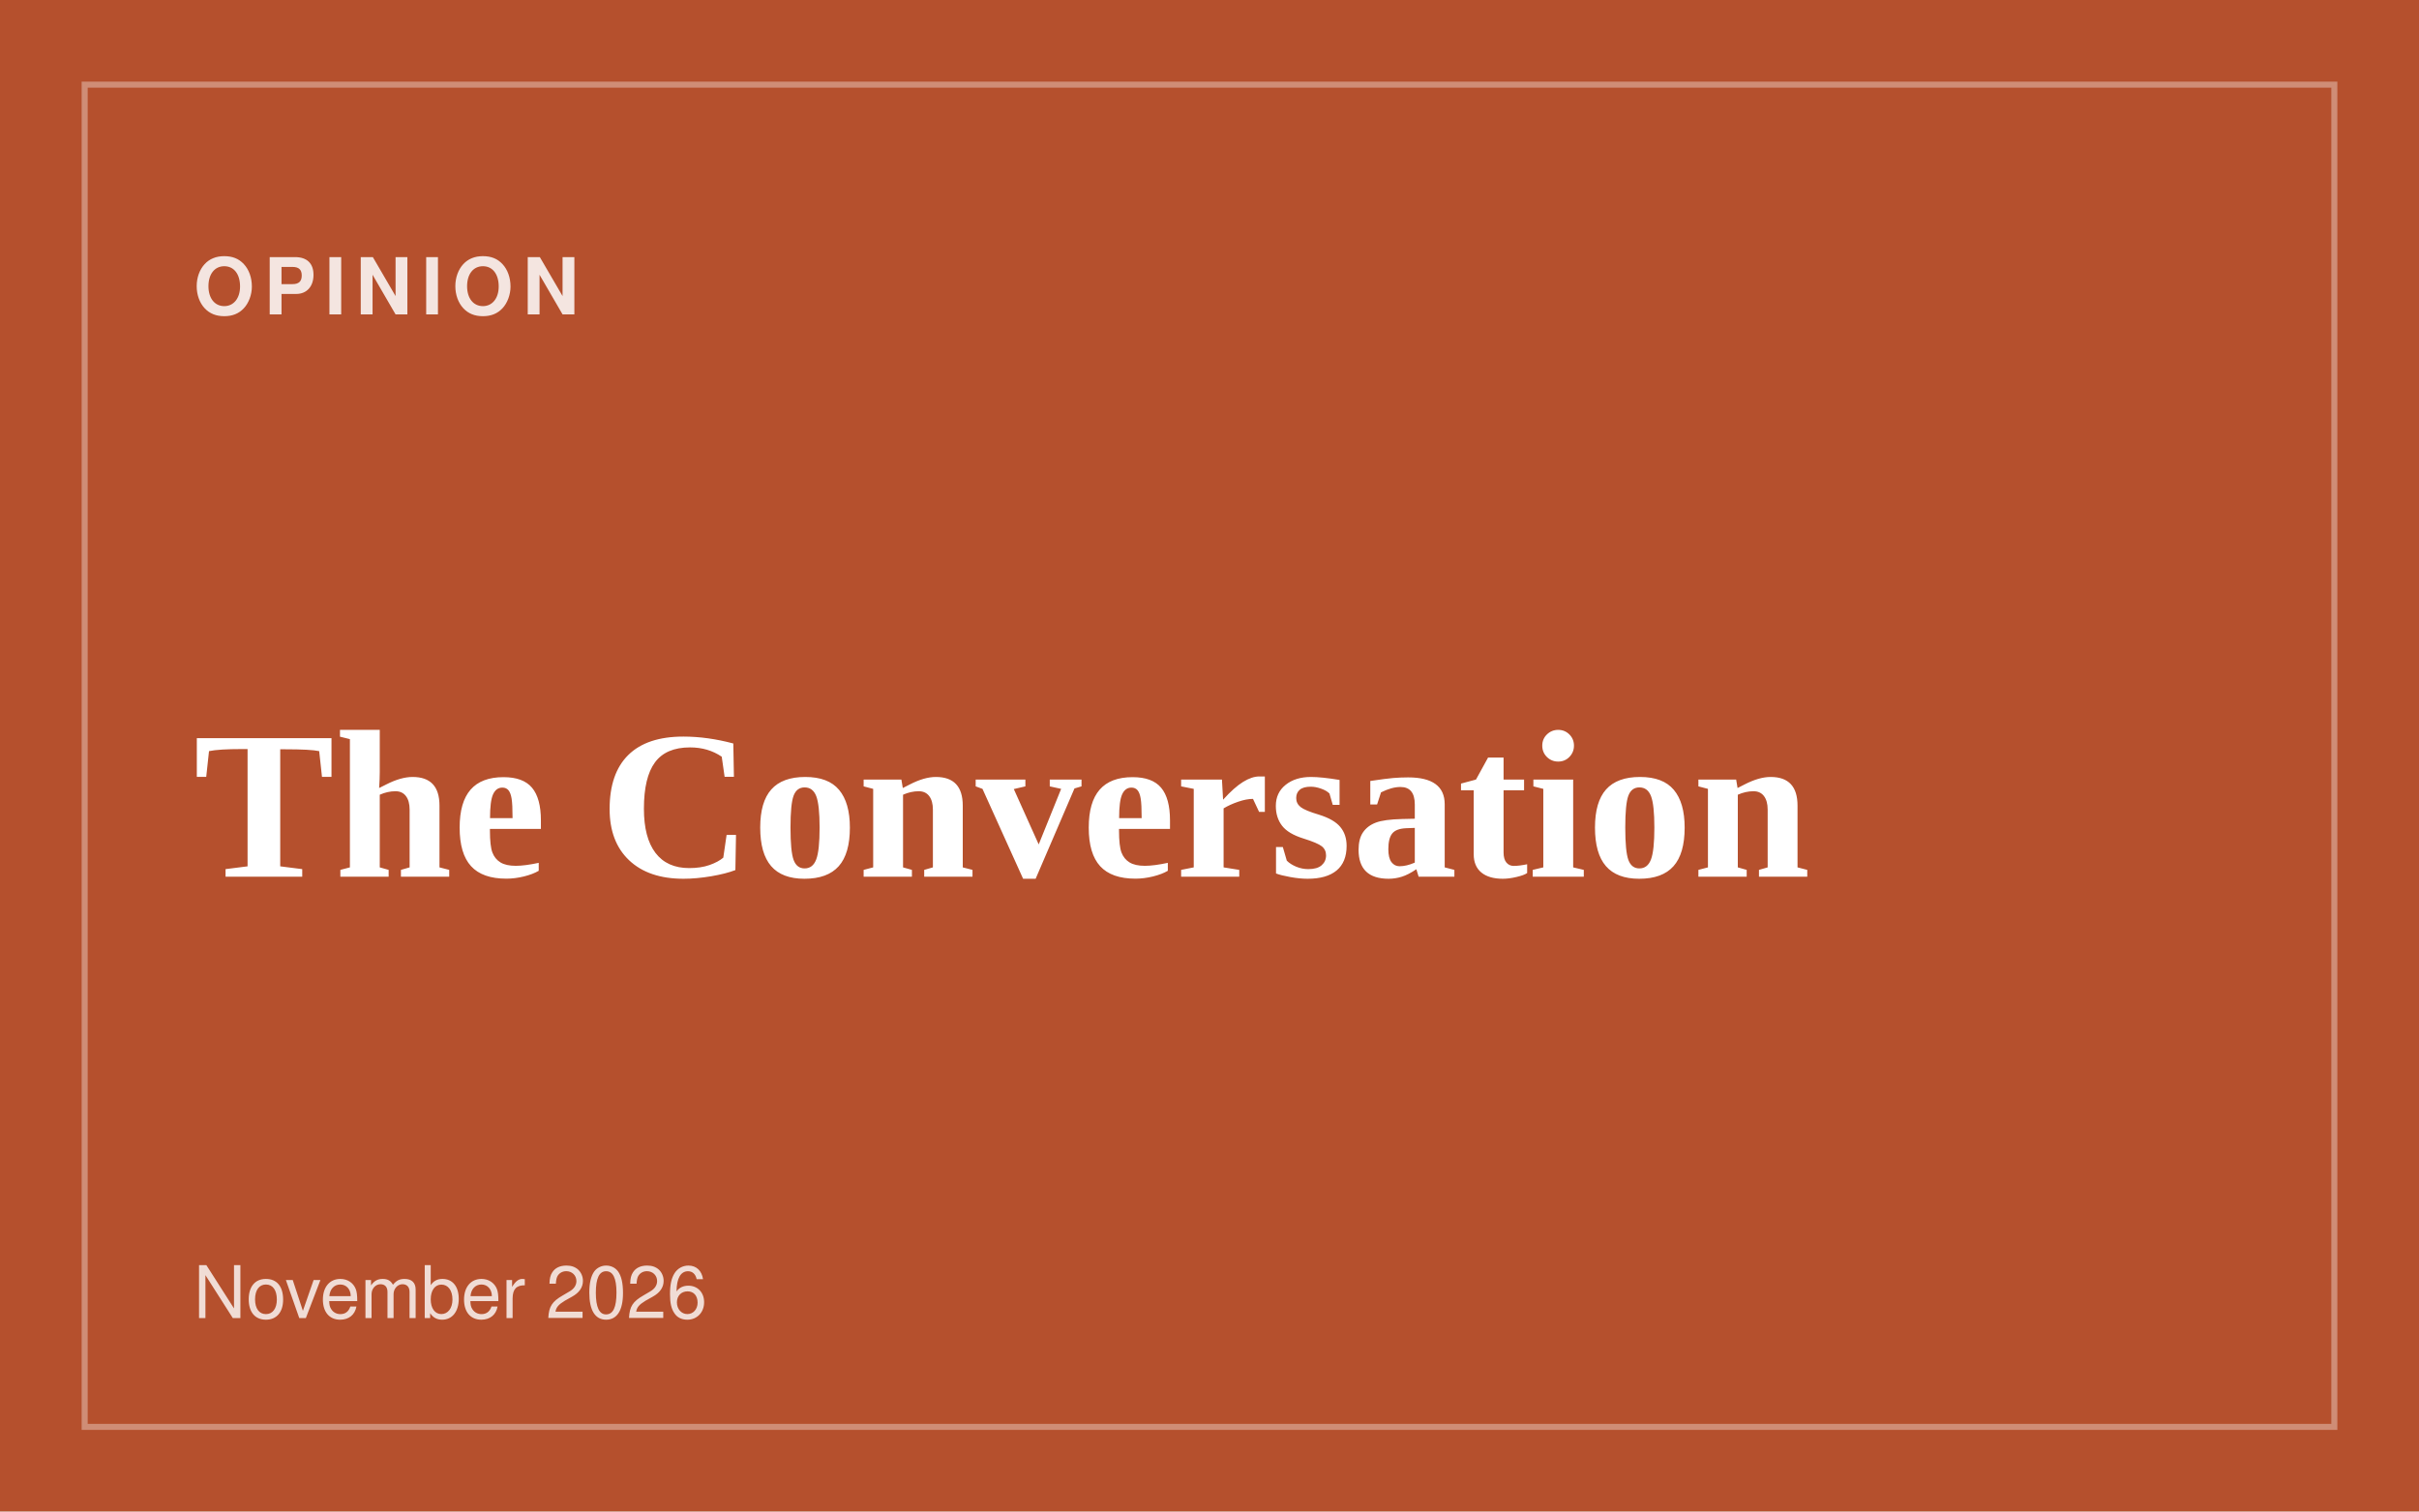
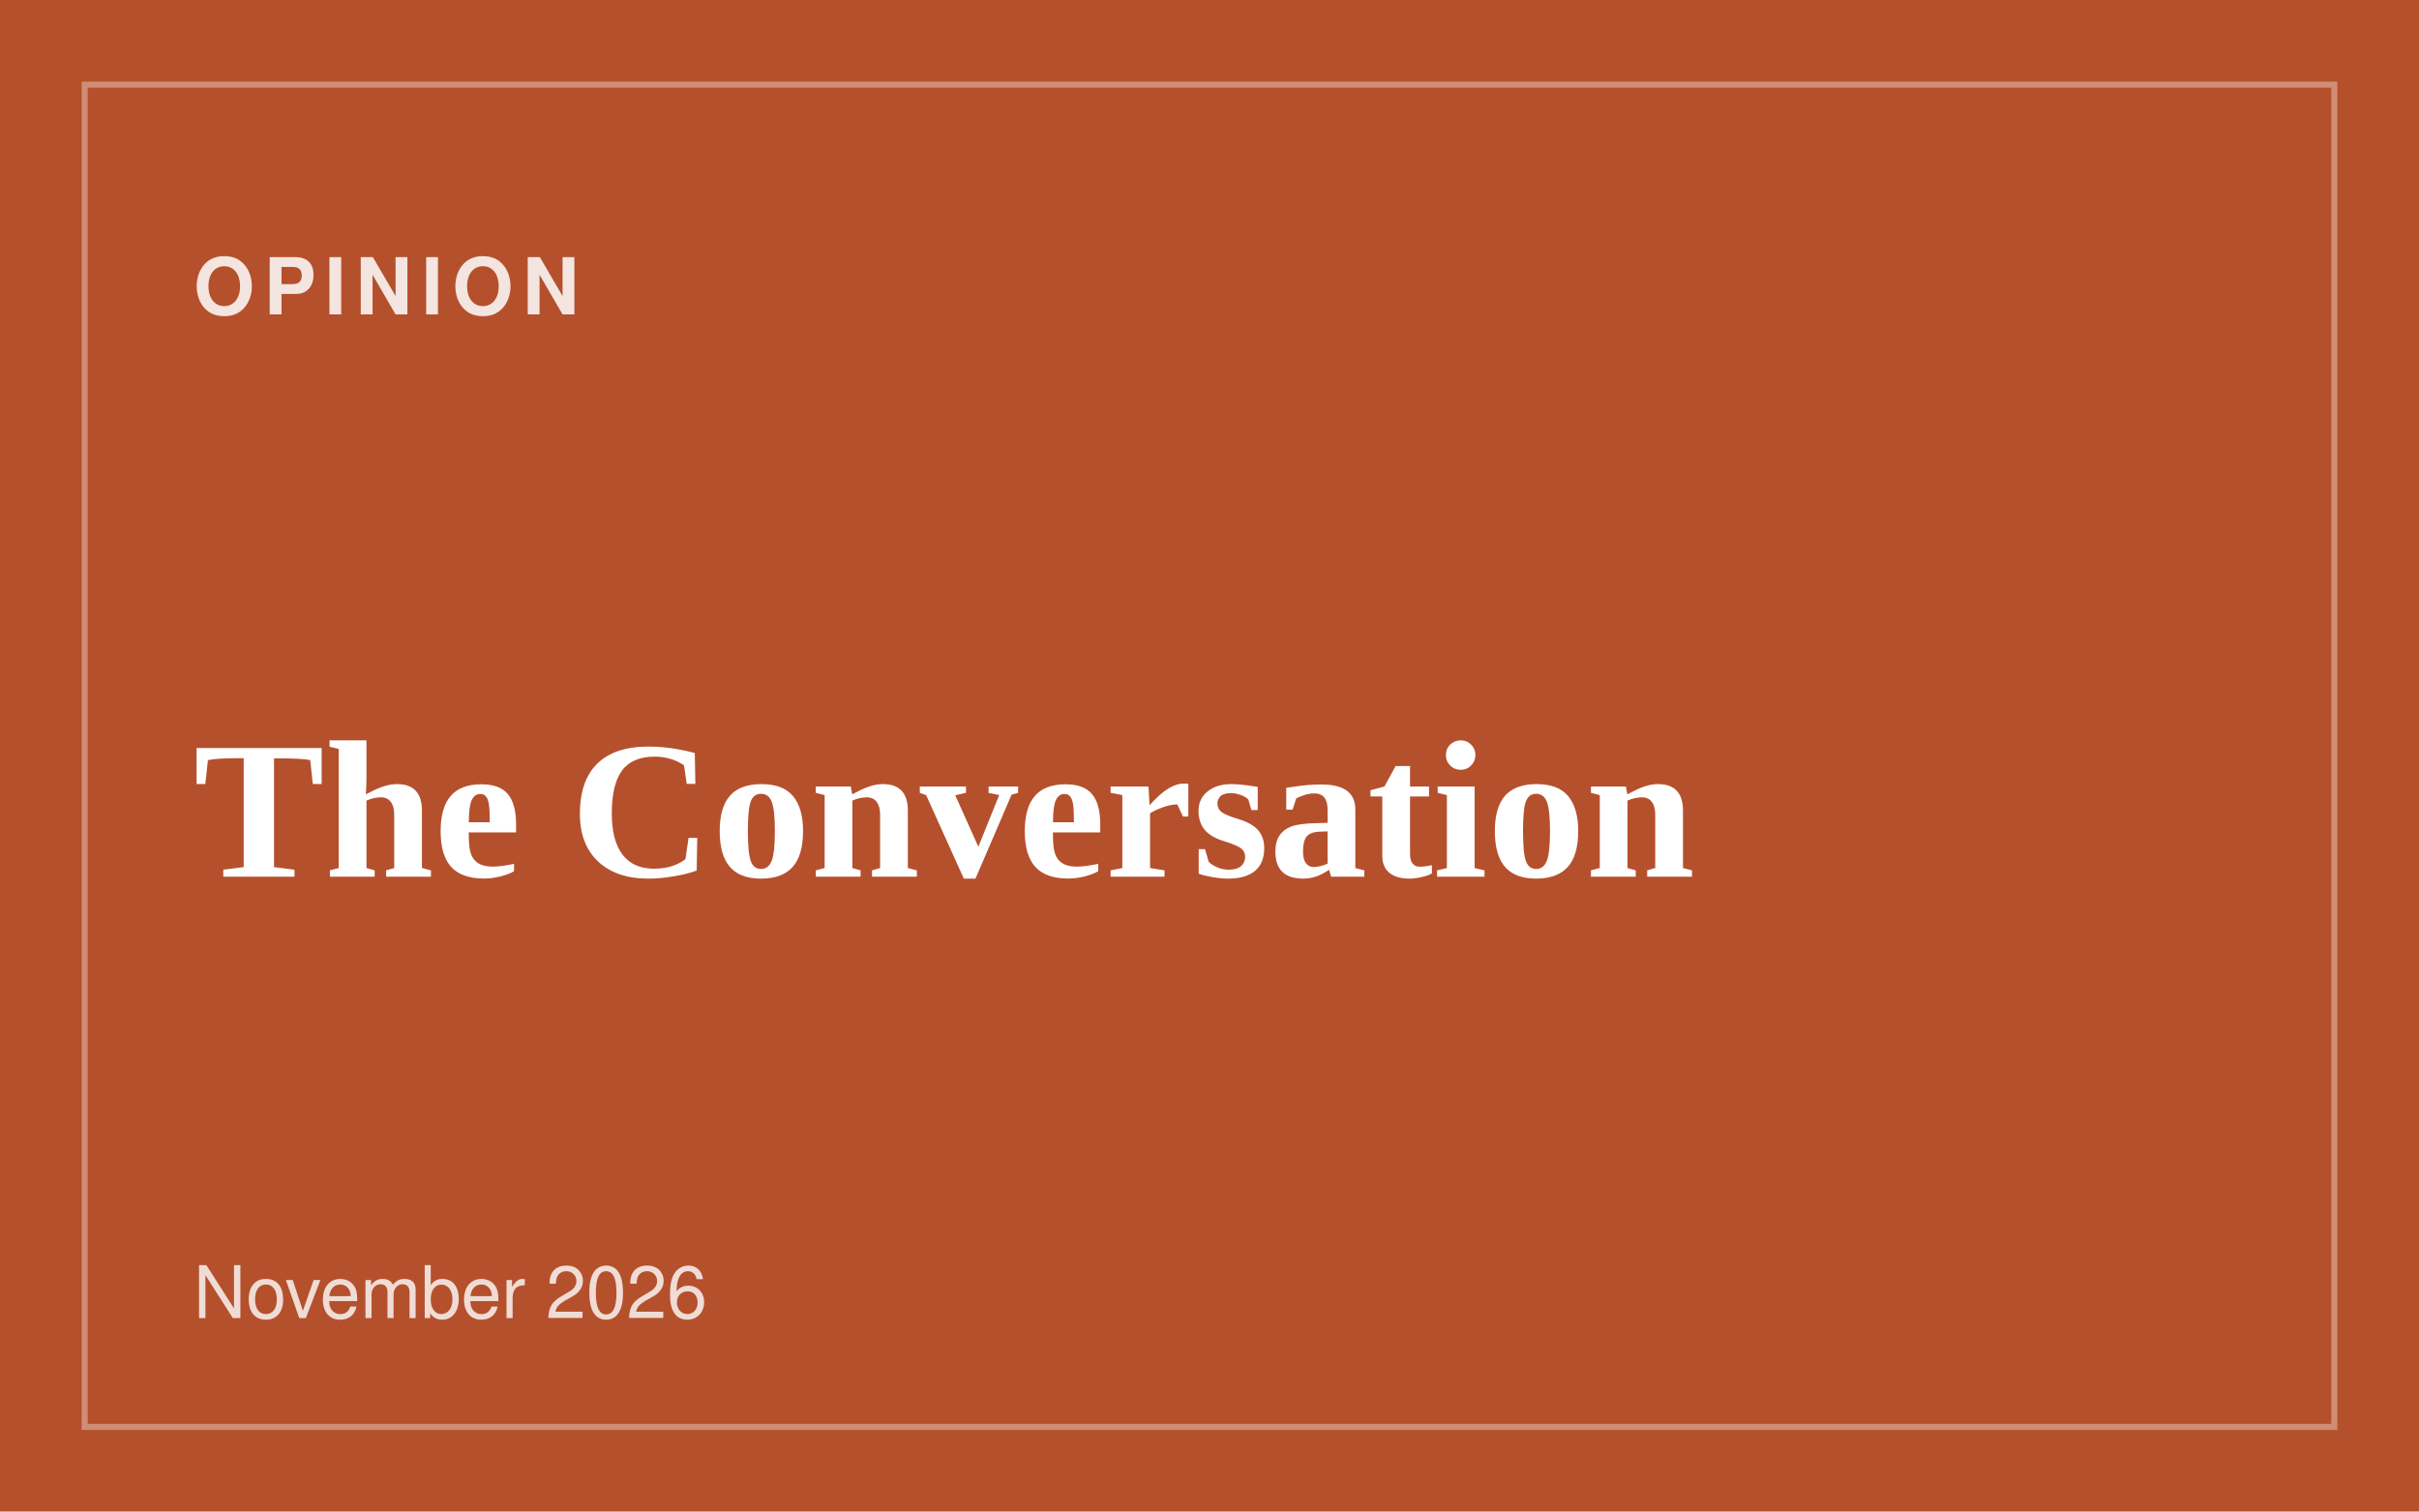
<svg xmlns="http://www.w3.org/2000/svg" viewBox="0 0 800 500" width="800" height="500" role="img">
  <rect width="800" height="500" fill="#B5502D" />
  <rect x="28" y="28" width="744" height="444" fill="none" stroke="#FFFFFF" stroke-opacity="0.35" stroke-width="2" />
  <text x="64" y="104" font-family="'Helvetica Neue', Helvetica, Arial, sans-serif" font-size="26" font-weight="600" letter-spacing="3" fill="#FFFFFF" fill-opacity="0.85">OPINION</text>
-   <text x="64" y="290" font-family="Georgia, 'Times New Roman', serif" font-size="70" font-weight="600" fill="#FFFFFF">The Conversation</text>
+   <text x="64" y="290" font-family="Georgia, 'Times New Roman', serif" font-size="65" font-weight="600" fill="#FFFFFF">The Conversation</text>
  <text x="64" y="436" font-family="'Helvetica Neue', Helvetica, Arial, sans-serif" font-size="24" fill="#FFFFFF" fill-opacity="0.8">November 2026</text>
</svg>
